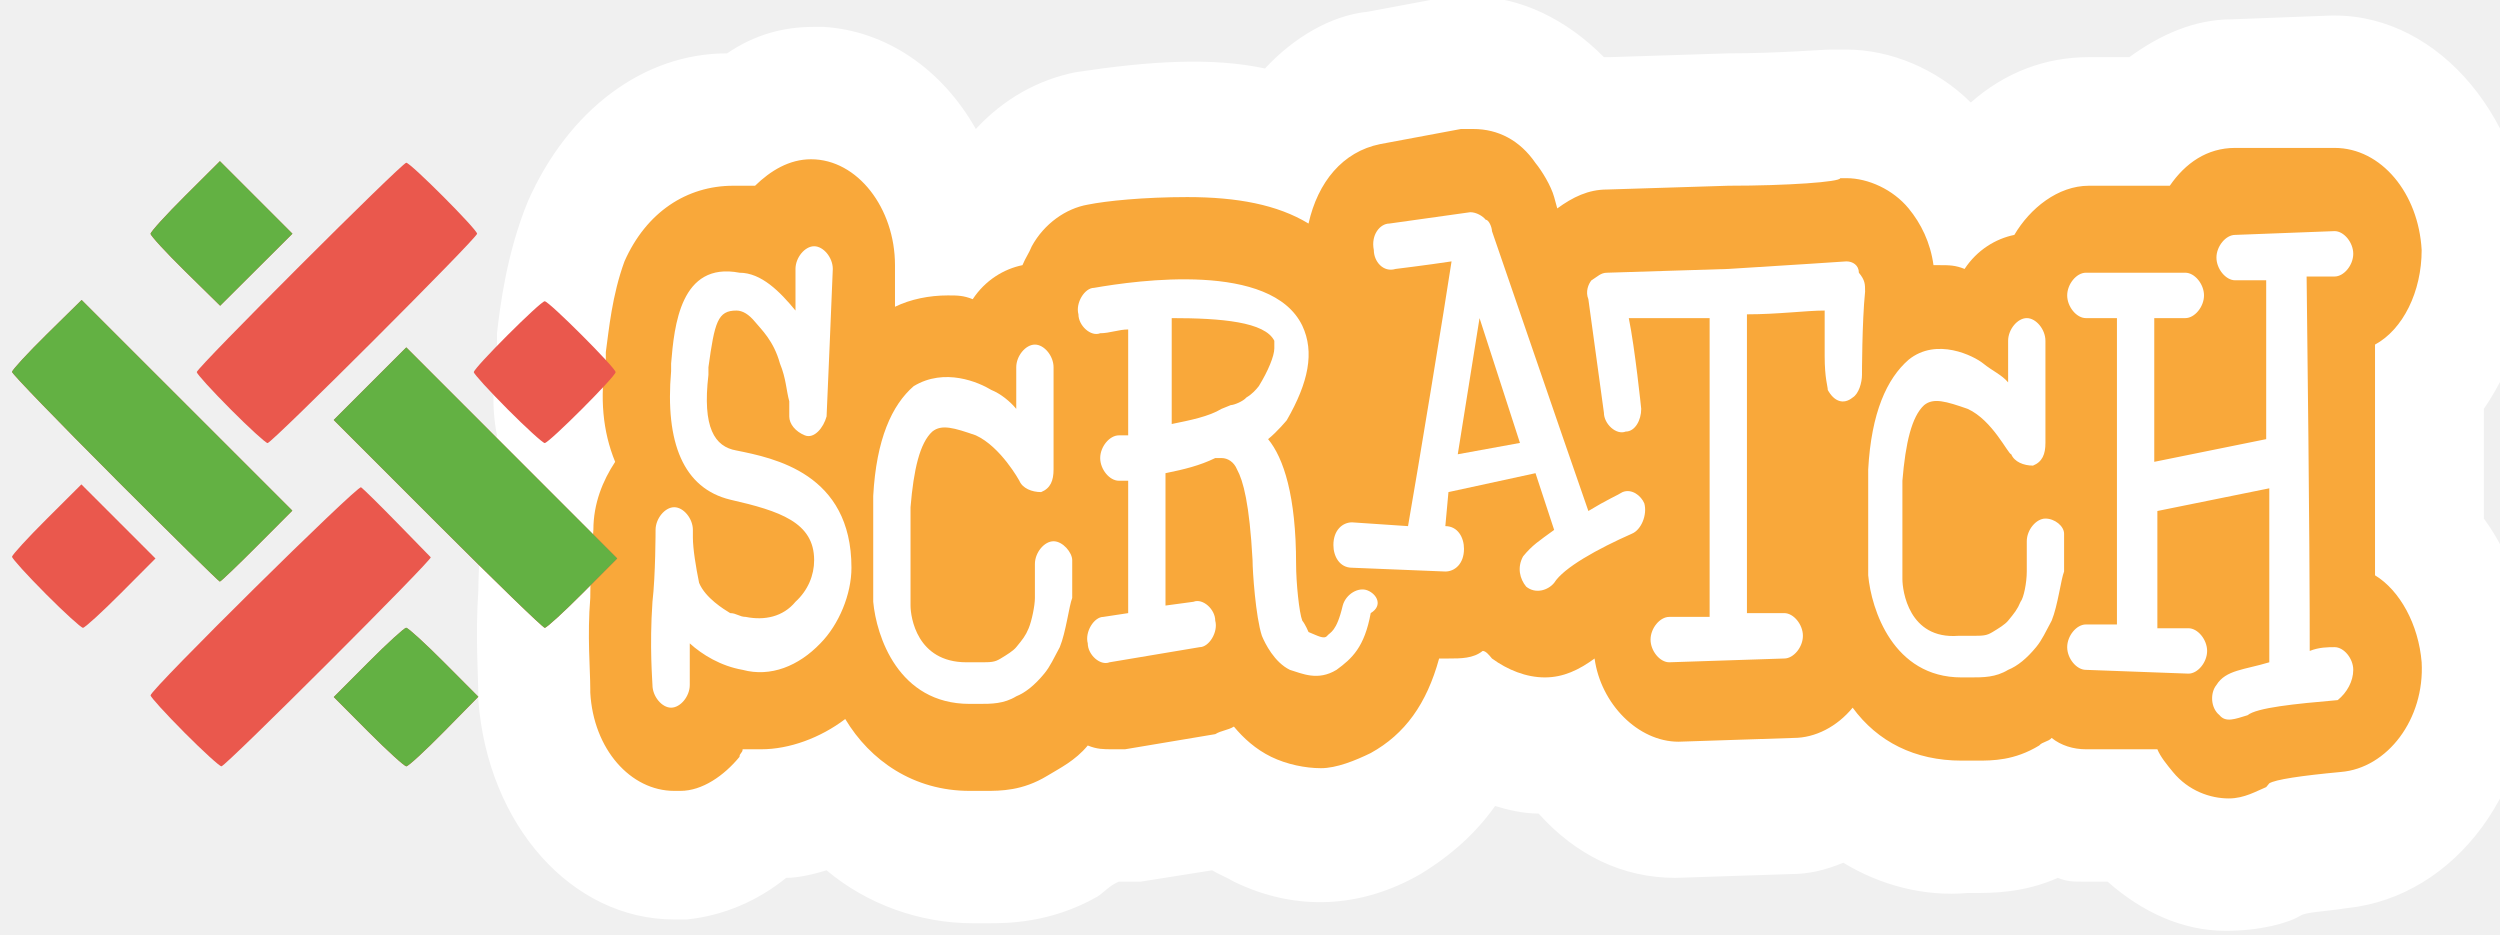
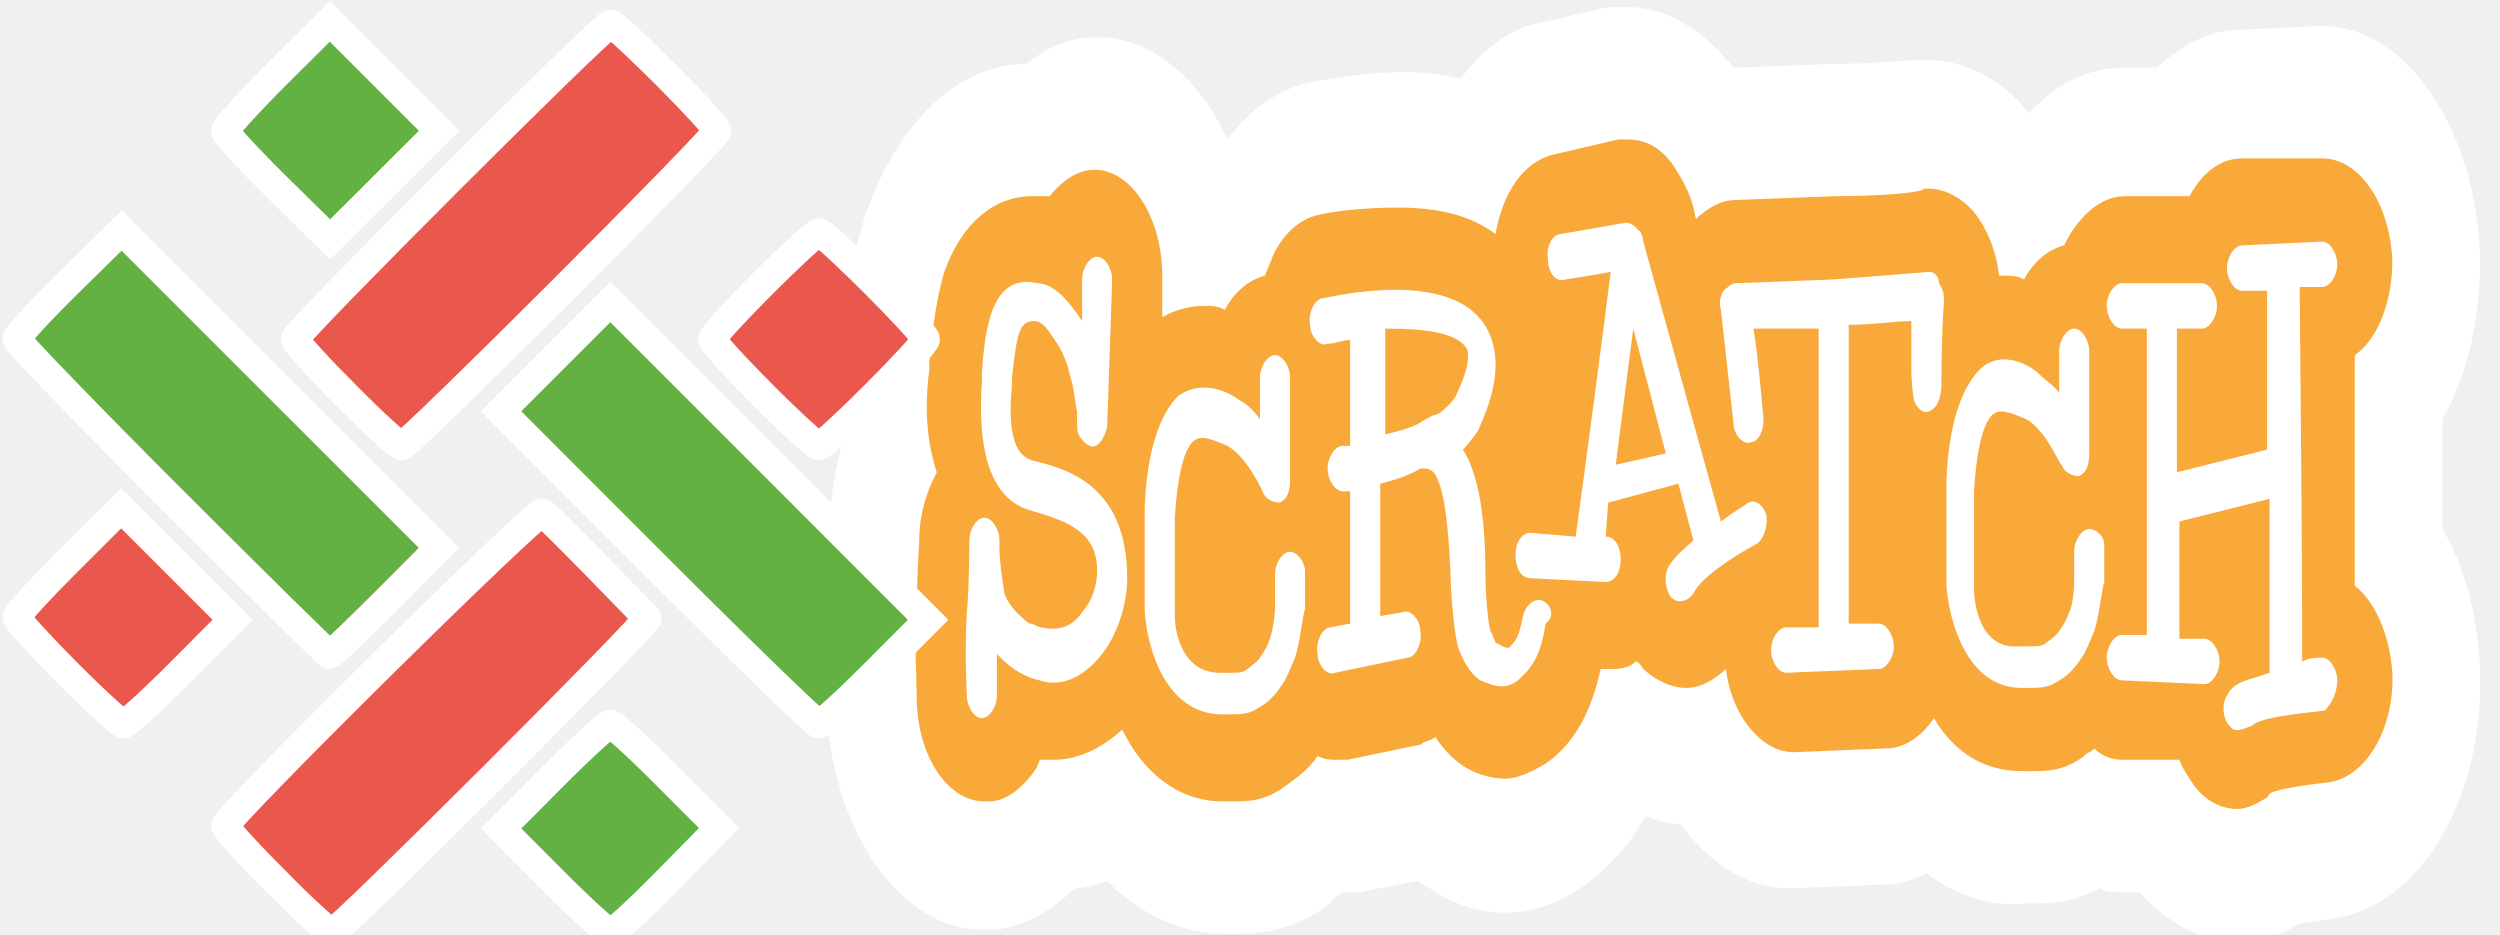
<svg xmlns="http://www.w3.org/2000/svg" id="Layer_1" viewBox="0 0 66.1 24.7" version="1.1">
  <defs id="defs27" />
  <style id="style2">.st0{fill:#fff}.st1{fill:#f9a83a}</style>
-   <switch id="switch22" transform="matrix(0.8221018,0,0,1,12.56508,-0.08916276)">
+   <switch id="switch22" transform="matrix(0.6623977,0,0,1,21.78789,0.1882327)">
    <g id="g20">
      <g id="g18">
        <g id="g6">
          <path id="path4" class="st0" d="m 60.2,24.1 c -0.8,0.1 -1.3,0.1 -1.5,0.2 -0.4,0.2 -1.3,0.4 -2.4,0.4 -1.4,0 -2.7,-0.5 -3.8,-1.3 h -0.8 c -0.3,0 -0.5,0 -0.8,-0.1 -1.1,0.4 -2.1,0.4 -2.7,0.4 H 48 c -1.4,0.1 -2.8,-0.2 -4,-0.8 -0.6,0.2 -1.1,0.3 -1.7,0.3 l -3.7,0.1 c -1.7,0 -3.2,-0.6 -4.4,-1.7 -0.5,0 -1,-0.1 -1.4,-0.2 -0.6,0.7 -1.4,1.3 -2.4,1.8 -1.9,0.9 -4,1 -6,0.2 -0.2,-0.1 -0.5,-0.2 -0.7,-0.3 l -2.3,0.3 h -0.7 c -0.3,0.1 -0.5,0.3 -0.7,0.4 -1.5,0.7 -2.9,0.7 -3.5,0.7 H 16 c -1.7,0 -3.4,-0.5 -4.7,-1.4 -0.4,0.1 -0.9,0.2 -1.3,0.2 -0.9,0.6 -2,1 -3.2,1.1 H 6.4 c -3.3,0 -6,-2.5 -6.3,-5.8 V 18.5 C 0.1,18 0,16.9 0.1,15.7 0.1,15.1 0.2,14.2 0.2,14 0.2,13.2 0.4,12.4 0.7,11.6 0.5,10.8 0.6,10 0.7,9.2 V 8.9 C 0.8,8.2 1,6.8 1.7,5.4 3,3 5.4,1.5 8.1,1.5 9,1 9.9,0.8 10.9,0.8 h 0.3 c 2,0.1 3.8,1.1 4.9,2.7 C 17,2.7 18.1,2.2 19.3,2 21.7,1.7 23.7,1.6 25.4,1.9 26.3,1.1 27.5,0.5 28.7,0.4 L 31.3,0 h 0.8 c 1.5,0 3,0.6 4.2,1.6 h 0.2 l 3.8,-0.1 c 1.6,0 3,-0.1 3.3,-0.1 h 0.5 c 1.4,0 2.9,0.5 4,1.4 1.1,-0.8 2.4,-1.2 3.8,-1.2 h 1.3 c 1,-0.6 2.1,-1 3.3,-1 l 3.2,-0.1 h 0.1 c 3.4,0 6.2,2.8 6.3,6.2 0,1.6 -0.5,3 -1.5,4.2 v 2.9 c 0.9,1 1.4,2.3 1.5,3.7 0.2,3.4 -2.4,6.3 -5.9,6.6 z" style="fill:#ffffff" />
        </g>
        <path id="path8" class="st1" d="m 60,20.5 c -1.3,0.1 -2.1,0.2 -2.3,0.3 l -0.1,0.1 c -0.3,0.1 -0.7,0.3 -1.2,0.3 -0.6,0 -1.3,-0.2 -1.8,-0.7 -0.2,-0.2 -0.4,-0.4 -0.5,-0.6 h -2.3 c -0.4,0 -0.8,-0.1 -1.1,-0.3 -0.1,0.1 -0.3,0.1 -0.4,0.2 -0.8,0.4 -1.5,0.4 -2,0.4 h -0.5 c -1.5,0 -2.7,-0.5 -3.5,-1.4 -0.5,0.5 -1.2,0.8 -1.9,0.8 l -3.7,0.1 c -1.3,0 -2.5,-1 -2.7,-2.2 -0.5,0.3 -1,0.5 -1.6,0.5 -0.6,0 -1.2,-0.2 -1.7,-0.5 -0.1,-0.1 -0.2,-0.2 -0.3,-0.2 -0.3,0.2 -0.7,0.2 -1.1,0.2 H 31 c -0.4,1.2 -1.1,2 -2.2,2.5 -0.5,0.2 -1.1,0.4 -1.6,0.4 -0.5,0 -1.1,-0.1 -1.6,-0.3 -0.5,-0.2 -0.9,-0.5 -1.2,-0.8 -0.2,0.1 -0.4,0.1 -0.6,0.2 l -2.9,0.4 h -0.4 c -0.3,0 -0.5,0 -0.8,-0.1 -0.4,0.4 -0.9,0.6 -1.3,0.8 -0.8,0.4 -1.5,0.4 -2,0.4 h -0.5 c -1.8,0 -3.2,-0.8 -4,-1.9 -0.8,0.5 -1.8,0.8 -2.7,0.8 H 8.6 C 8.6,20 8.5,20 8.5,20.1 8,20.6 7.3,21 6.6,21 H 6.4 C 5,21 3.8,19.9 3.7,18.4 v -0.1 c 0,-0.5 -0.1,-1.4 0,-2.4 0,-0.7 0.1,-1.8 0.1,-1.8 0,-0.7 0.3,-1.3 0.7,-1.8 C 4.1,11.5 4,10.6 4.2,9.6 V 9.4 C 4.3,8.8 4.4,7.9 4.8,7 5.5,5.7 6.8,5 8.3,5 H 9 c 0.5,-0.4 1.1,-0.7 1.8,-0.7 1.5,0 2.7,1.3 2.7,2.8 V 8.2 C 14,8 14.6,7.9 15.2,7.9 c 0.3,0 0.5,0 0.8,0.1 0.4,-0.5 1,-0.8 1.6,-0.9 0.1,-0.2 0.2,-0.3 0.3,-0.5 0.4,-0.6 1.1,-1 1.8,-1.1 0.6,-0.1 1.8,-0.2 3.2,-0.2 1.6,0 2.9,0.2 3.9,0.7 0.3,-1.1 1.1,-1.9 2.3,-2.1 l 2.6,-0.4 h 0.4 c 0.8,0 1.5,0.3 2,0.9 0.2,0.2 0.5,0.6 0.6,0.9 l 0.1,0.3 c 0.5,-0.3 1,-0.5 1.6,-0.5 L 40.3,5 c 1.9,0 3.6,-0.1 3.6,-0.2 h 0.2 c 0.7,0 1.5,0.3 2,0.8 0.4,0.4 0.7,0.9 0.8,1.5 h 0.2 c 0.3,0 0.5,0 0.8,0.1 0.4,-0.5 1,-0.8 1.6,-0.9 C 50,5.6 50.9,5 51.9,5 h 2.6 C 55,4.4 55.7,4 56.6,4 h 3.2 c 1.5,0 2.7,1.2 2.8,2.7 0,1.1 -0.6,2.1 -1.5,2.5 v 6.1 c 0.8,0.4 1.4,1.3 1.5,2.3 0.1,1.5 -1.1,2.8 -2.6,2.9 z" style="fill:#f9a83a" />
        <path id="path10" class="st1" d="m 32.3,8.5 -0.7,3.6 2,-0.3 z" style="fill:#f9a83a" />
        <path id="path12" class="st0" d="M 8.4,12 C 7.7,11.9 7.3,11.4 7.5,10 V 9.8 C 7.7,8.6 7.8,8.3 8.4,8.3 c 0.2,0 0.4,0.1 0.6,0.3 0.2,0.2 0.6,0.5 0.8,1.1 0.2,0.4 0.2,0.7 0.3,1 v 0.4 c 0,0.2 0.2,0.4 0.5,0.5 0.3,0.1 0.6,-0.2 0.7,-0.5 0,0 0.2,-3.8 0.2,-3.9 0,-0.3 -0.3,-0.6 -0.6,-0.6 -0.3,0 -0.6,0.3 -0.6,0.6 V 8.3 C 9.8,7.8 9.2,7.3 8.5,7.3 6.6,7 6.4,8.7 6.3,9.7 v 0.2 c -0.2,1.9 0.4,3.1 1.9,3.4 1.6,0.3 2.7,0.6 2.7,1.6 0,0.4 -0.2,0.8 -0.6,1.1 -0.4,0.4 -1,0.5 -1.6,0.4 C 8.5,16.4 8.4,16.3 8.2,16.3 8,16.2 7.4,15.9 7.2,15.5 7.1,15.1 7,14.6 7,14.3 v -0.2 c 0,-0.3 -0.3,-0.6 -0.6,-0.6 -0.3,0 -0.6,0.3 -0.6,0.6 0,0 0,1.2 -0.1,1.9 -0.1,1.2 0,2.1 0,2.2 0,0.3 0.3,0.6 0.6,0.6 0.3,0 0.6,-0.3 0.6,-0.6 v -1.1 c 0.4,0.3 1,0.6 1.7,0.7 0.9,0.2 1.8,-0.1 2.5,-0.7 0.6,-0.5 1,-1.3 1,-2 0,-2.5 -2.5,-2.9 -3.7,-3.1 m 16.8,-1.7 c -0.1,0.1 -0.2,0.2 -0.4,0.3 -0.1,0.1 -0.4,0.2 -0.5,0.2 L 24,10.9 c -0.4,0.2 -1,0.3 -1.6,0.4 V 8.5 c 1.6,0 3,0.1 3.3,0.6 v 0.2 c 0,0.2 -0.2,0.6 -0.5,1 m 3.5,5.4 c -0.3,-0.1 -0.7,0.1 -0.8,0.4 -0.2,0.7 -0.4,0.7 -0.5,0.8 -0.1,0.1 -0.3,0 -0.6,-0.1 0,0 -0.1,-0.2 -0.2,-0.3 -0.1,-0.2 -0.2,-1 -0.2,-1.5 0,-1.8 -0.4,-2.8 -0.9,-3.3 0.3,-0.2 0.6,-0.5 0.6,-0.5 0.7,-1 0.9,-1.8 0.5,-2.5 -1,-1.7 -5.3,-1.2 -6.7,-1 -0.3,0 -0.6,0.4 -0.5,0.7 0,0.3 0.4,0.6 0.7,0.5 0.3,0 0.6,-0.1 0.9,-0.1 v 2.8 h -0.3 c -0.3,0 -0.6,0.3 -0.6,0.6 0,0.3 0.3,0.6 0.6,0.6 H 21 v 3.5 l -0.8,0.1 c -0.3,0 -0.6,0.4 -0.5,0.7 0,0.3 0.4,0.6 0.7,0.5 l 2.9,-0.4 c 0.3,0 0.6,-0.4 0.5,-0.7 0,-0.3 -0.4,-0.6 -0.7,-0.5 l -0.9,0.1 v -3.5 c 0.6,-0.1 1.1,-0.2 1.6,-0.4 H 24 c 0.2,0 0.4,0.1 0.5,0.3 0.2,0.3 0.4,0.9 0.5,2.4 0,0.3 0.1,1.5 0.3,2 0.1,0.2 0.4,0.7 0.9,0.9 0.4,0.1 0.9,0.3 1.5,0 0.5,-0.3 0.9,-0.6 1.1,-1.5 0.4,-0.2 0.2,-0.5 -0.1,-0.6 m 21.8,-1.9 c -0.3,0 -0.6,0.3 -0.6,0.6 v 0.8 c 0,0.3 -0.1,0.7 -0.2,0.8 -0.1,0.2 -0.2,0.3 -0.4,0.5 -0.1,0.1 -0.3,0.2 -0.5,0.3 -0.2,0.1 -0.3,0.1 -0.7,0.1 H 47.7 C 46.1,17 45.9,15.7 45.9,15.4 v -2.6 c 0.1,-1 0.3,-1.7 0.7,-2 0.3,-0.2 0.7,-0.1 1.4,0.1 0.8,0.3 1.3,1.2 1.4,1.2 0.1,0.2 0.4,0.3 0.7,0.3 0.3,-0.1 0.4,-0.3 0.4,-0.6 V 9.1 c 0,-0.3 -0.3,-0.6 -0.6,-0.6 -0.3,0 -0.6,0.3 -0.6,0.6 v 1.1 C 49.1,10 48.8,9.9 48.5,9.7 48.2,9.5 47,9 46.1,9.6 45.4,10.1 44.9,11 44.8,12.5 v 2.8 c 0.1,0.9 0.8,2.7 3,2.7 h 0.3 c 0.4,0 0.8,0 1.2,-0.2 0.3,-0.1 0.6,-0.3 0.9,-0.6 0.2,-0.2 0.3,-0.4 0.5,-0.7 0.2,-0.4 0.3,-1.1 0.4,-1.3 v -1 c 0,-0.2 -0.3,-0.4 -0.6,-0.4 m 9.9,4 c 0,-0.3 -0.3,-0.6 -0.6,-0.6 -0.2,0 -0.5,0 -0.8,0.1 0,-1 0,-3.1 -0.1,-9.9 h 0.9 c 0.3,0 0.6,-0.3 0.6,-0.6 0,-0.3 -0.3,-0.6 -0.6,-0.6 l -3.2,0.1 c -0.3,0 -0.6,0.3 -0.6,0.6 0,0.3 0.3,0.6 0.6,0.6 h 1 v 4.2 L 54,12.3 V 8.5 h 1 c 0.3,0 0.6,-0.3 0.6,-0.6 0,-0.3 -0.3,-0.6 -0.6,-0.6 h -3.2 c -0.3,0 -0.6,0.3 -0.6,0.6 0,0.3 0.3,0.6 0.6,0.6 h 1 v 8.1 h -1 c -0.3,0 -0.6,0.3 -0.6,0.6 0,0.3 0.3,0.6 0.6,0.6 l 3.3,0.1 c 0.3,0 0.6,-0.3 0.6,-0.6 0,-0.3 -0.3,-0.6 -0.6,-0.6 h -1 V 13.6 L 57.7,13 v 4.6 c -0.8,0.2 -1.4,0.2 -1.7,0.6 -0.2,0.2 -0.2,0.6 0.1,0.8 0.2,0.2 0.5,0.1 0.9,0 0.3,-0.2 1.5,-0.3 2.9,-0.4 0.3,-0.2 0.5,-0.5 0.5,-0.8" style="fill:#ffffff" />
        <path id="path14" class="st0" d="m 31.6,12.1 0.7,-3.6 1.3,3.3 z m 5.3,1 c -0.2,0.1 -0.5,0.2 -1.1,0.5 L 35,11.7 32.7,6.2 C 32.7,6.1 32.6,5.9 32.5,5.9 32.4,5.8 32.2,5.7 32,5.7 L 29.4,6 c -0.3,0 -0.6,0.3 -0.5,0.7 0,0.3 0.3,0.6 0.7,0.5 0,0 1,-0.1 1.8,-0.2 -0.2,1.1 -1.1,5.6 -1.4,7 l -1.8,-0.1 c -0.3,0 -0.6,0.2 -0.6,0.6 0,0.3 0.2,0.6 0.6,0.6 l 3,0.1 c 0.3,0 0.6,-0.2 0.6,-0.6 0,-0.3 -0.2,-0.6 -0.6,-0.6 l 0.1,-0.9 2.8,-0.5 0.6,1.5 c -0.5,0.3 -0.7,0.4 -1,0.7 -0.2,0.3 -0.1,0.6 0.1,0.8 0.3,0.2 0.7,0.1 0.9,-0.1 0.3,-0.4 1.4,-0.9 2.5,-1.3 0.3,-0.1 0.5,-0.5 0.4,-0.8 -0.1,-0.2 -0.4,-0.4 -0.7,-0.3" style="fill:#ffffff" />
        <path id="path16" class="st0" d="m 44.1,7 c 0,0 -1.8,0.1 -3.8,0.2 l -3.9,0.1 c -0.2,0 -0.3,0.1 -0.5,0.2 -0.1,0.1 -0.2,0.3 -0.1,0.5 l 0.5,3 c 0,0.3 0.4,0.6 0.7,0.5 0.3,0 0.5,-0.3 0.5,-0.6 0,0 -0.2,-1.6 -0.4,-2.4 h 2.6 v 7.9 h -1.3 c -0.3,0 -0.6,0.3 -0.6,0.6 0,0.3 0.3,0.6 0.6,0.6 l 3.7,-0.1 c 0.3,0 0.6,-0.3 0.6,-0.6 0,-0.3 -0.3,-0.6 -0.6,-0.6 H 40.9 V 8.4 c 1,0 1.9,-0.1 2.5,-0.1 v 1.2 c 0,0.6 0.1,0.8 0.1,0.9 0.2,0.3 0.5,0.4 0.8,0.2 0.2,-0.1 0.3,-0.4 0.3,-0.6 0,0 0,-1.4 0.1,-2.2 0,-0.2 0,-0.3 -0.2,-0.5 C 44.5,7.1 44.3,7 44.1,7 M 18.6,14.4 C 18.3,14.4 18,14.7 18,15 v 0.9 c 0,0.2 -0.1,0.6 -0.2,0.8 -0.1,0.2 -0.2,0.3 -0.4,0.5 -0.1,0.1 -0.3,0.2 -0.5,0.3 -0.2,0.1 -0.3,0.1 -0.7,0.1 H 15.8 C 14.2,17.6 14,16.4 14,16.1 v -2.6 c 0.1,-1 0.3,-1.7 0.7,-2 0.3,-0.2 0.7,-0.1 1.4,0.1 0.8,0.3 1.4,1.2 1.4,1.2 0.1,0.2 0.4,0.3 0.7,0.3 0.3,-0.1 0.4,-0.3 0.4,-0.6 V 9.8 c 0,-0.3 -0.3,-0.6 -0.6,-0.6 -0.3,0 -0.6,0.3 -0.6,0.6 v 1.1 c -0.2,-0.2 -0.5,-0.4 -0.8,-0.5 -0.4,-0.2 -1.5,-0.6 -2.5,-0.1 -0.7,0.5 -1.2,1.4 -1.3,2.9 V 16 c 0.1,0.9 0.8,2.7 3.1,2.7 h 0.3 c 0.4,0 0.8,0 1.2,-0.2 0.3,-0.1 0.6,-0.3 0.9,-0.6 0.2,-0.2 0.3,-0.4 0.5,-0.7 0.2,-0.4 0.3,-1.1 0.4,-1.3 v -1 c 0,-0.2 -0.3,-0.5 -0.6,-0.5" style="fill:#ffffff" />
      </g>
    </g>
  </switch>
-   <g id="g4917" transform="matrix(0.7977071,0,0,0.7977071,18.85733,-10.72845)">
-     <path style="fill:#ea584d;stroke-width:0.109" d="m -17.53,37.726 c -0.615,-0.617 -1.119,-1.171 -1.119,-1.23 0,-0.192 6.858,-6.97 6.977,-6.896 0.063,0.039 0.598,0.566 1.188,1.17 0.59,0.605 1.095,1.122 1.122,1.15 0.069,0.07 -6.799,6.929 -6.938,6.929 -0.062,0 -0.615,-0.505 -1.23,-1.122 z m 6.097,-0.025 -1.144,-1.148 1.144,-1.148 c 0.629,-0.631 1.195,-1.148 1.257,-1.148 0.062,0 0.626,0.514 1.252,1.143 l 1.139,1.143 -1.134,1.153 c -0.624,0.634 -1.187,1.153 -1.252,1.153 -0.065,0 -0.633,-0.517 -1.262,-1.148 z m -10.688,-4.566 c -0.615,-0.617 -1.119,-1.172 -1.119,-1.232 0,-0.06 0.517,-0.624 1.149,-1.254 l 1.149,-1.145 1.228,1.228 1.228,1.228 -1.145,1.149 c -0.63,0.632 -1.196,1.149 -1.258,1.149 -0.062,0 -0.617,-0.505 -1.232,-1.122 z m 12.984,-2.321 -3.442,-3.444 1.203,-1.203 1.203,-1.203 3.496,3.498 3.496,3.498 -1.145,1.149 c -0.63,0.632 -1.195,1.149 -1.257,1.149 -0.062,0 -1.661,-1.55 -3.554,-3.444 z M -19.824,29.309 c -1.879,-1.879 -3.416,-3.469 -3.416,-3.532 0,-0.063 0.519,-0.626 1.153,-1.25 l 1.153,-1.135 3.492,3.491 3.492,3.491 -1.173,1.176 c -0.645,0.647 -1.198,1.176 -1.23,1.176 -0.031,0 -1.594,-1.538 -3.473,-3.417 z m 3.825,-2.297 c -0.615,-0.617 -1.119,-1.171 -1.119,-1.23 0,-0.143 6.801,-6.939 6.944,-6.939 0.143,0 2.348,2.21 2.348,2.353 0,0.143 -6.801,6.939 -6.944,6.939 -0.061,0 -0.614,-0.505 -1.229,-1.122 z m 9.183,0 c -0.615,-0.617 -1.119,-1.17 -1.119,-1.228 0,-0.143 2.208,-2.35 2.35,-2.35 0.143,0 2.35,2.208 2.35,2.35 0,0.143 -2.208,2.35 -2.35,2.35 -0.062,0 -0.617,-0.505 -1.232,-1.122 z M -17.496,22.45 c -0.634,-0.624 -1.153,-1.187 -1.153,-1.252 0,-0.065 0.517,-0.633 1.149,-1.262 l 1.149,-1.145 1.202,1.202 1.202,1.202 -1.198,1.194 -1.198,1.194 z" id="path4893" />
-     <path style="fill:#63b143;stroke-width:0.109" d="m -11.433,37.7 -1.144,-1.148 1.144,-1.148 c 0.629,-0.631 1.195,-1.148 1.257,-1.148 0.062,0 0.626,0.514 1.252,1.143 l 1.139,1.143 -1.134,1.153 c -0.624,0.634 -1.187,1.153 -1.252,1.153 -0.065,0 -0.633,-0.517 -1.262,-1.148 z m 2.296,-6.887 -3.442,-3.444 1.203,-1.203 1.203,-1.203 3.496,3.498 3.496,3.498 -1.145,1.149 c -0.63,0.632 -1.195,1.149 -1.257,1.149 -0.062,0 -1.661,-1.55 -3.554,-3.444 z M -19.824,29.309 c -1.879,-1.879 -3.416,-3.469 -3.416,-3.532 0,-0.063 0.519,-0.626 1.153,-1.25 l 1.153,-1.135 3.492,3.491 3.492,3.491 -1.173,1.176 c -0.645,0.647 -1.198,1.176 -1.23,1.176 -0.031,0 -1.594,-1.538 -3.473,-3.417 z m 2.329,-6.859 c -0.634,-0.624 -1.153,-1.187 -1.153,-1.252 0,-0.065 0.517,-0.633 1.149,-1.262 l 1.149,-1.145 1.202,1.202 1.202,1.202 -1.198,1.194 -1.198,1.194 z" id="path4891" />
+   <g id="g4764" transform="matrix(1.505732,0,0,1.505732,-0.03478588,-5.845567)">
+     <path style="fill:#ea584d;stroke:#ffffff;stroke-width:0.5;stroke-miterlimit:4;stroke-dasharray:none" d="M 4.874,19.366 C 4.383,18.873 3.981,18.431 3.981,18.384 c 0,-0.153 5.471,-5.56 5.566,-5.501 0.051,0.031 0.477,0.451 0.947,0.934 0.471,0.482 0.873,0.895 0.895,0.917 0.055,0.056 -5.424,5.527 -5.535,5.527 -0.049,0 -0.491,-0.403 -0.982,-0.895 z m 4.863,-0.02 -0.913,-0.916 0.913,-0.916 c 0.502,-0.504 0.953,-0.916 1.003,-0.916 0.05,0 0.499,0.41 0.999,0.912 l 0.909,0.912 -0.905,0.92 c -0.498,0.506 -0.947,0.92 -0.999,0.92 -0.052,0 -0.505,-0.412 -1.007,-0.916 z M 1.211,15.703 C 0.72,15.21 0.319,14.768 0.319,14.72 c 0,-0.048 0.412,-0.498 0.916,-1 l 0.916,-0.913 0.979,0.979 0.979,0.979 -0.913,0.916 c -0.502,0.504 -0.954,0.916 -1.003,0.916 -0.05,0 -0.492,-0.403 -0.983,-0.895 z M 11.568,13.851 8.822,11.104 9.781,10.145 10.741,9.186 l 2.789,2.79 2.789,2.79 -0.913,0.916 c -0.502,0.504 -0.953,0.916 -1.002,0.916 -0.049,0 -1.325,-1.236 -2.835,-2.747 z M 3.043,12.652 C 1.545,11.153 0.319,9.885 0.319,9.834 c 0,-0.051 0.414,-0.499 0.92,-0.997 l 0.92,-0.905 2.786,2.785 2.786,2.785 -0.936,0.938 c -0.515,0.516 -0.956,0.938 -0.981,0.938 -0.025,0 -1.272,-1.227 -2.77,-2.726 z M 6.095,10.819 C 5.604,10.327 5.202,9.885 5.202,9.838 c 0,-0.114 5.426,-5.535 5.54,-5.535 0.114,0 1.873,1.763 1.873,1.877 0,0.114 -5.426,5.535 -5.54,5.535 -0.049,0 -0.49,-0.403 -0.981,-0.895 z m 7.325,0 c -0.491,-0.492 -0.892,-0.933 -0.892,-0.98 0,-0.114 1.761,-1.875 1.875,-1.875 0.114,0 1.875,1.761 1.875,1.875 0,0.114 -1.761,1.875 -1.875,1.875 -0.05,0 -0.492,-0.403 -0.983,-0.895 z M 4.901,7.18 C 4.395,6.682 3.981,6.233 3.981,6.181 c 0,-0.052 0.412,-0.505 0.916,-1.007 l 0.916,-0.913 0.959,0.959 0.959,0.959 -0.956,0.953 -0.956,0.953 z" id="path4893" />
+     <path style="fill:#63b143;stroke:#ffffff;stroke-width:0.5;stroke-miterlimit:4;stroke-dasharray:none" d="M 9.737,19.345 8.824,18.43 9.737,17.514 c 0.502,-0.504 0.953,-0.916 1.003,-0.916 0.05,0 0.499,0.41 0.999,0.912 l 0.909,0.912 -0.905,0.92 c -0.498,0.506 -0.947,0.92 -0.999,0.92 -0.052,0 -0.505,-0.412 -1.007,-0.916 z m 1.831,-5.494 -2.746,-2.747 0.959,-0.959 0.959,-0.959 2.789,2.79 2.789,2.79 -0.913,0.916 c -0.502,0.504 -0.953,0.916 -1.002,0.916 -0.049,0 -1.325,-1.236 -2.835,-2.747 z M 3.043,12.652 C 1.545,11.153 0.319,9.885 0.319,9.834 c 0,-0.051 0.414,-0.499 0.92,-0.997 l 0.92,-0.905 2.786,2.785 2.786,2.785 -0.936,0.938 c -0.515,0.516 -0.956,0.938 -0.981,0.938 -0.025,0 -1.272,-1.227 -2.77,-2.726 z M 4.901,7.18 C 4.395,6.682 3.981,6.233 3.981,6.181 c 0,-0.052 0.412,-0.505 0.916,-1.007 L 5.814,4.261 6.773,5.22 7.732,6.179 6.776,7.132 5.821,8.085 Z" id="path4891" />
  </g>
</svg>
